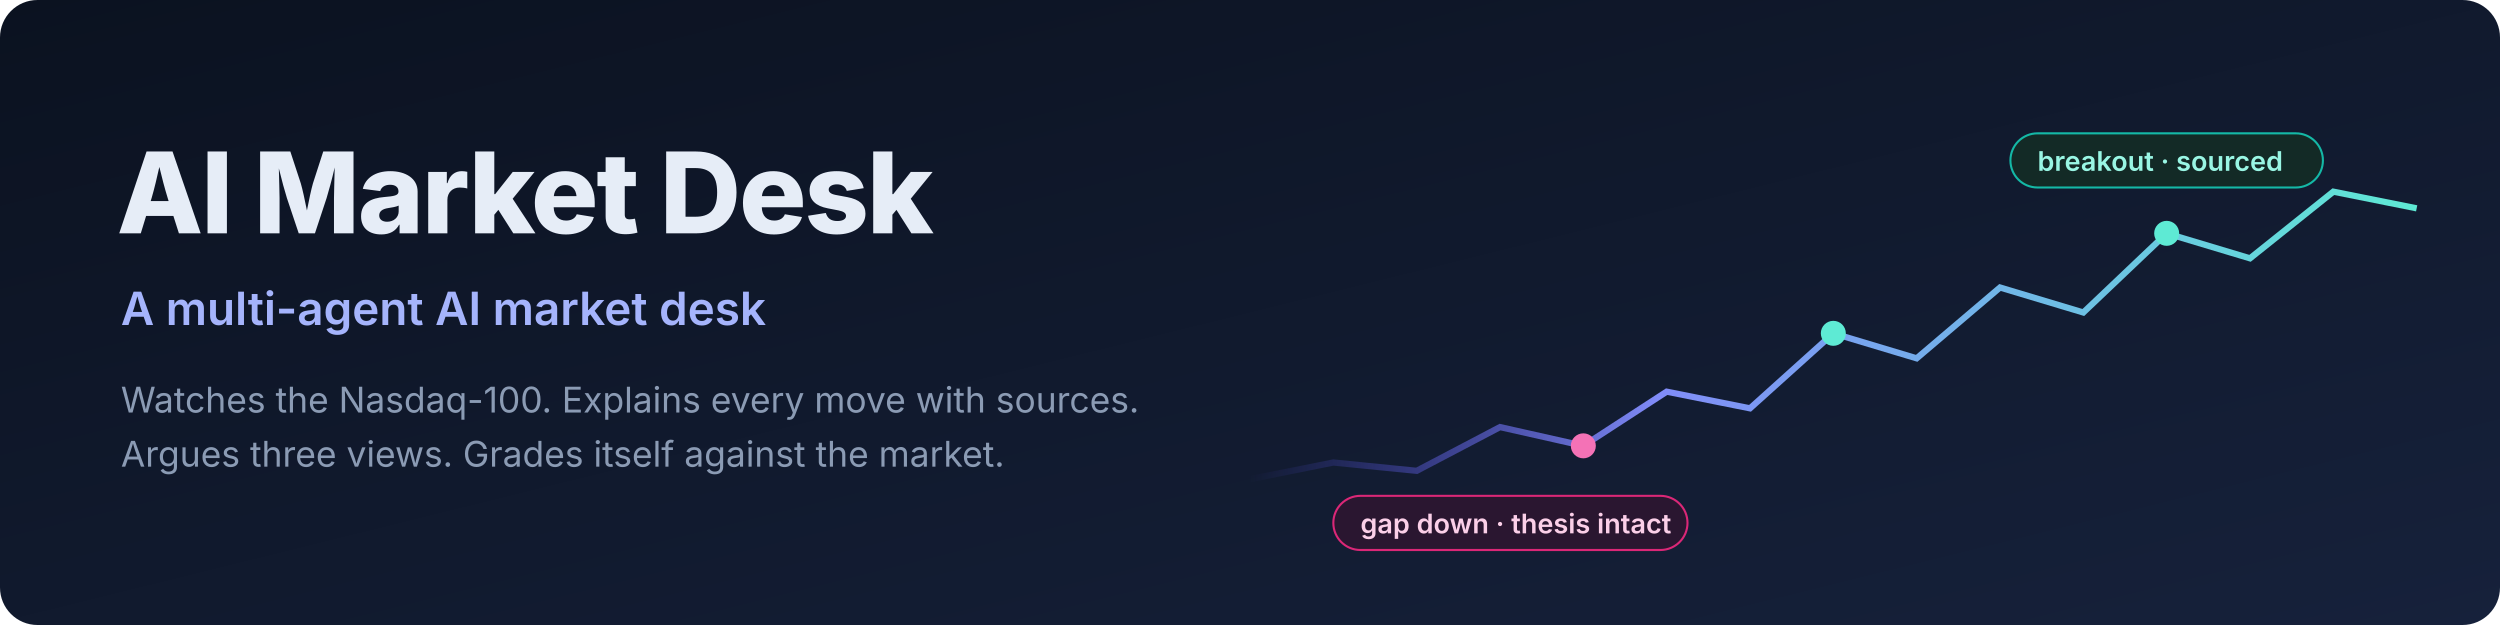
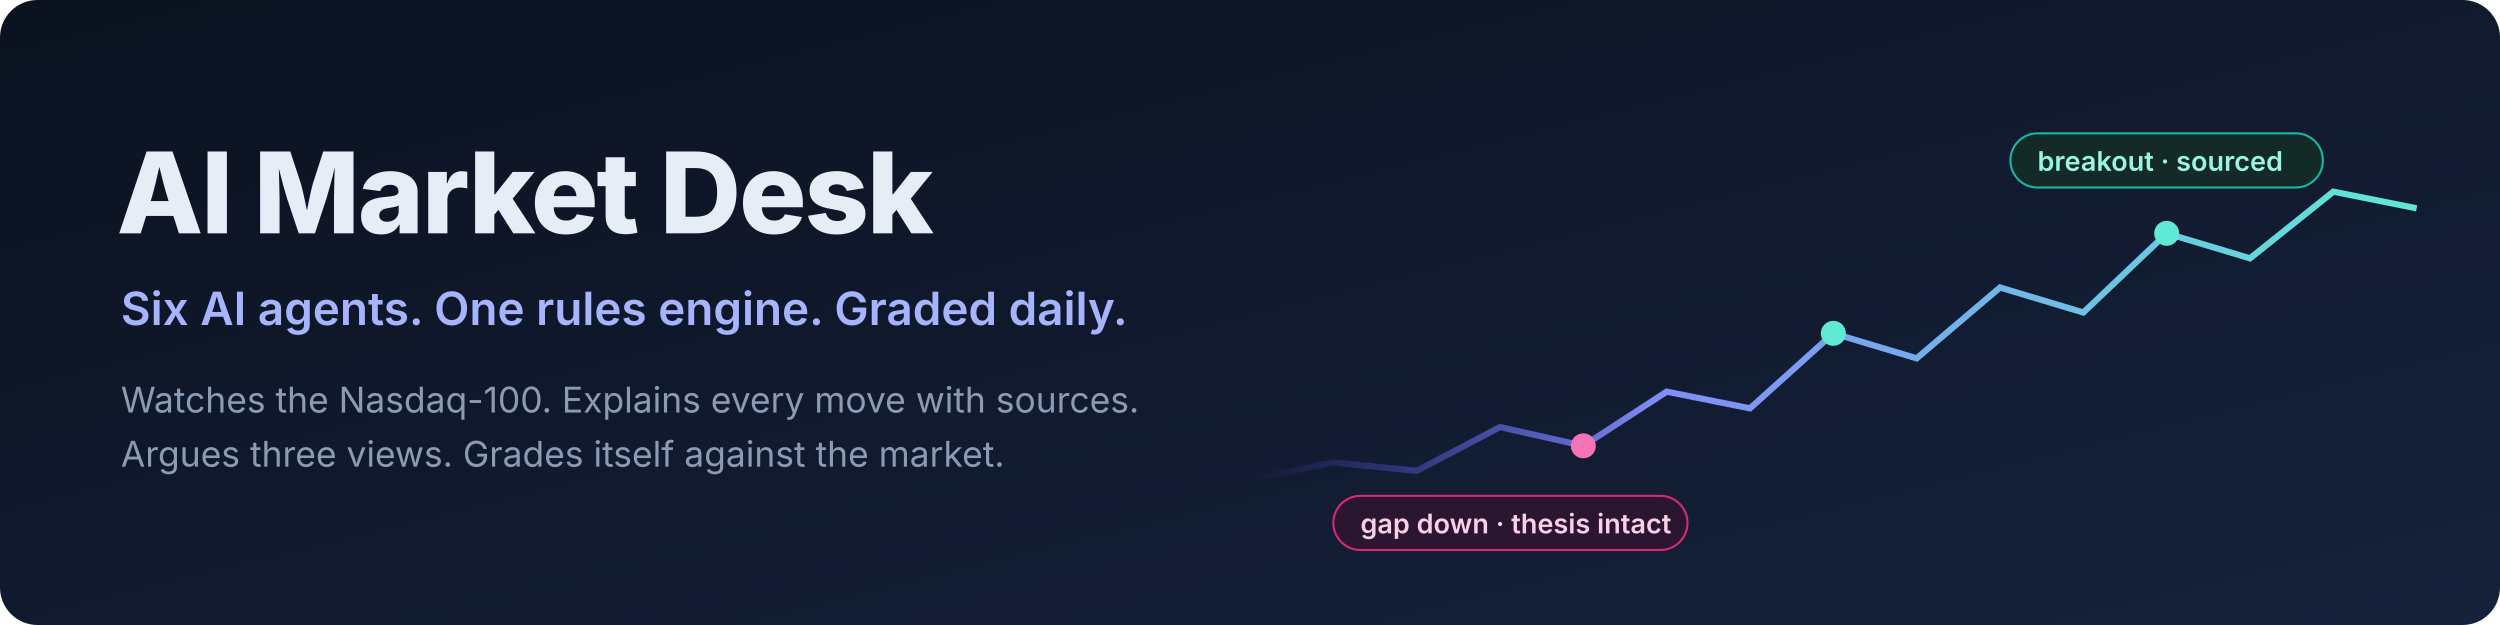
<svg xmlns="http://www.w3.org/2000/svg" width="1200" height="300" viewBox="0 0 1200 300" font-family="Inter, -apple-system, Segoe UI, Helvetica, Arial, sans-serif">
  <defs>
    <linearGradient id="bg" x1="0" y1="0" x2="1" y2="1">
      <stop offset="0" stop-color="#0b1220" />
      <stop offset="1" stop-color="#16213b" />
    </linearGradient>
    <linearGradient id="line" x1="0" y1="0" x2="1" y2="0">
      <stop offset="0" stop-color="#4f46e5" stop-opacity="0" />
      <stop offset=".35" stop-color="#818cf8" />
      <stop offset="1" stop-color="#5eead4" />
    </linearGradient>
  </defs>
  <rect width="1200" height="300" rx="18" fill="url(#bg)" />
  <path d="M600 230 L640 222 L680 226 L720 205 L760 214 L800 188 L840 196 L880 160 L920 172 L960 138 L1000 150 L1040 112 L1080 124 L1120 92 L1160 100" fill="none" stroke="url(#line)" stroke-width="3" />
  <circle cx="880" cy="160" r="6" fill="#5eead4" />
  <circle cx="1040" cy="112" r="6" fill="#5eead4" />
  <circle cx="760" cy="214" r="6" fill="#f472b6" />
  <rect x="965" y="64" width="150" height="26" rx="13" fill="#132a26" stroke="#14b8a6" />
  <text x="978" y="82" fill="#99f6e4" font-size="13" font-weight="600">breakout · sourced</text>
  <rect x="640" y="238" width="170" height="26" rx="13" fill="#2a1630" stroke="#db2777" />
  <text x="653" y="256" fill="#fbcfe8" font-size="13" font-weight="600">gap down · thesis intact</text>
  <text x="56" y="112" fill="#e6edf7" font-size="54" font-weight="800" letter-spacing="-1">AI Market Desk</text>
-   <text x="58" y="156" fill="#a5b4fc" font-size="22" font-weight="600">A multi-agent AI market desk</text>
+   <text x="58" y="156" fill="#a5b4fc" font-size="22" font-weight="600">Six AI agents. One rules engine. Graded daily.</text>
  <text x="58" y="198" fill="#8b9bb4" font-size="17">Watches the Nasdaq-100. Explains every move with sources.</text>
  <text x="58" y="224" fill="#8b9bb4" font-size="17">Argues three views. Grades itself against the market.</text>
</svg>
